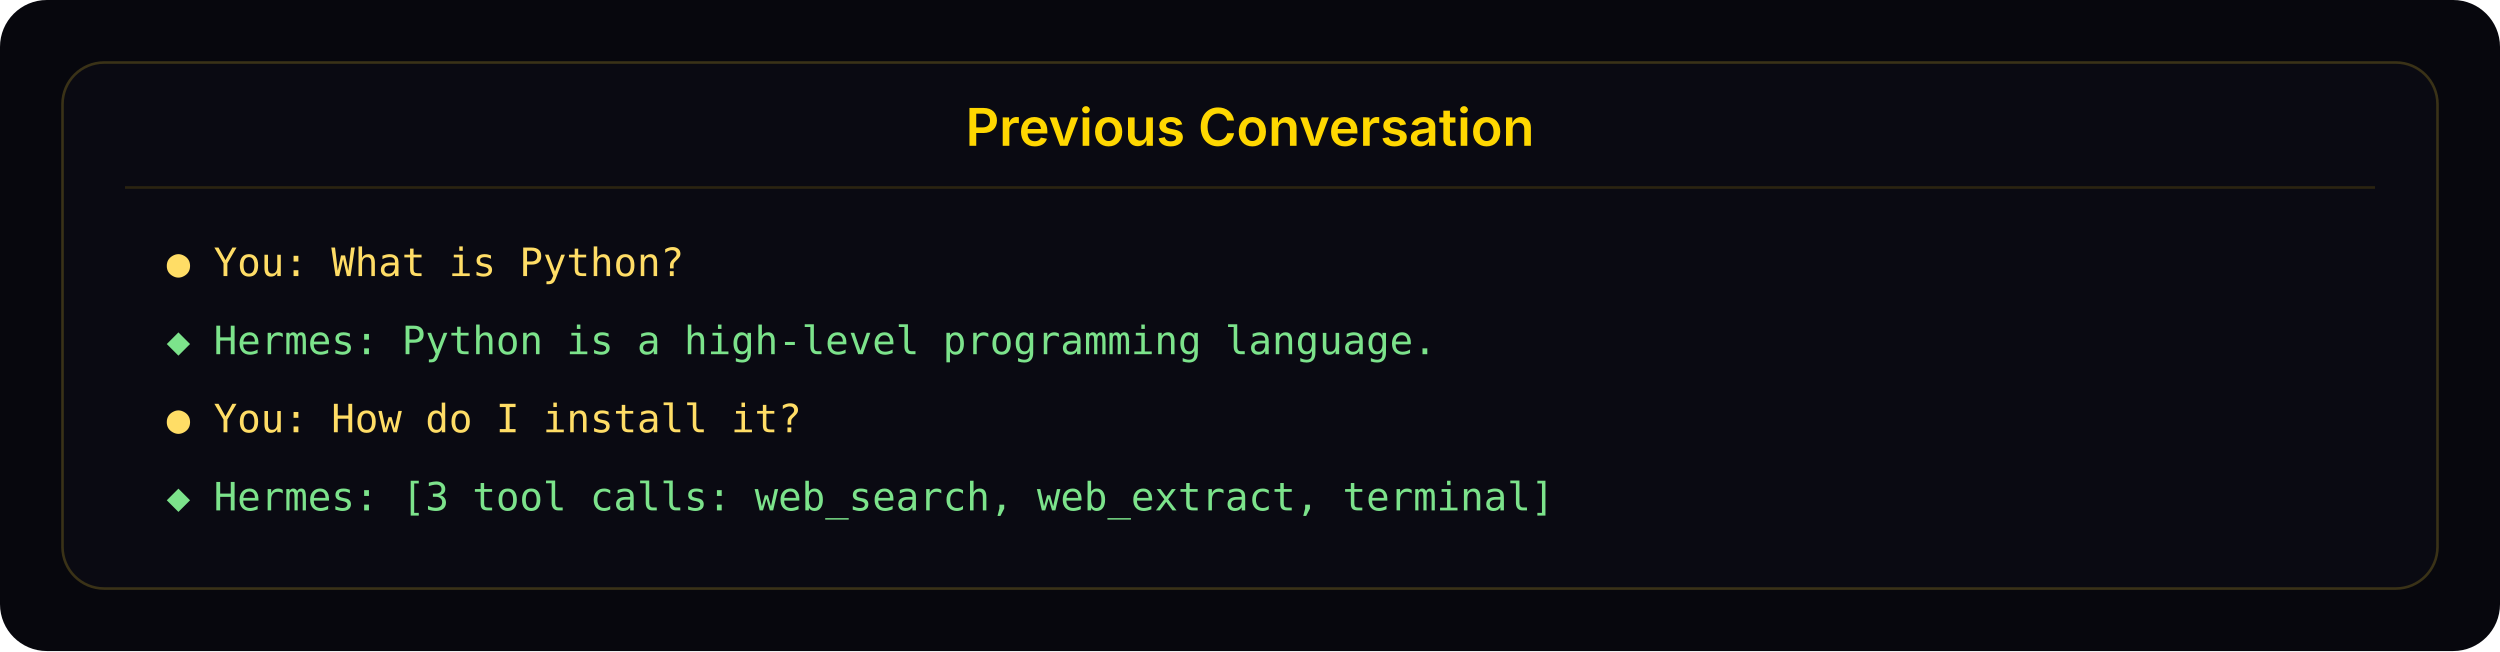
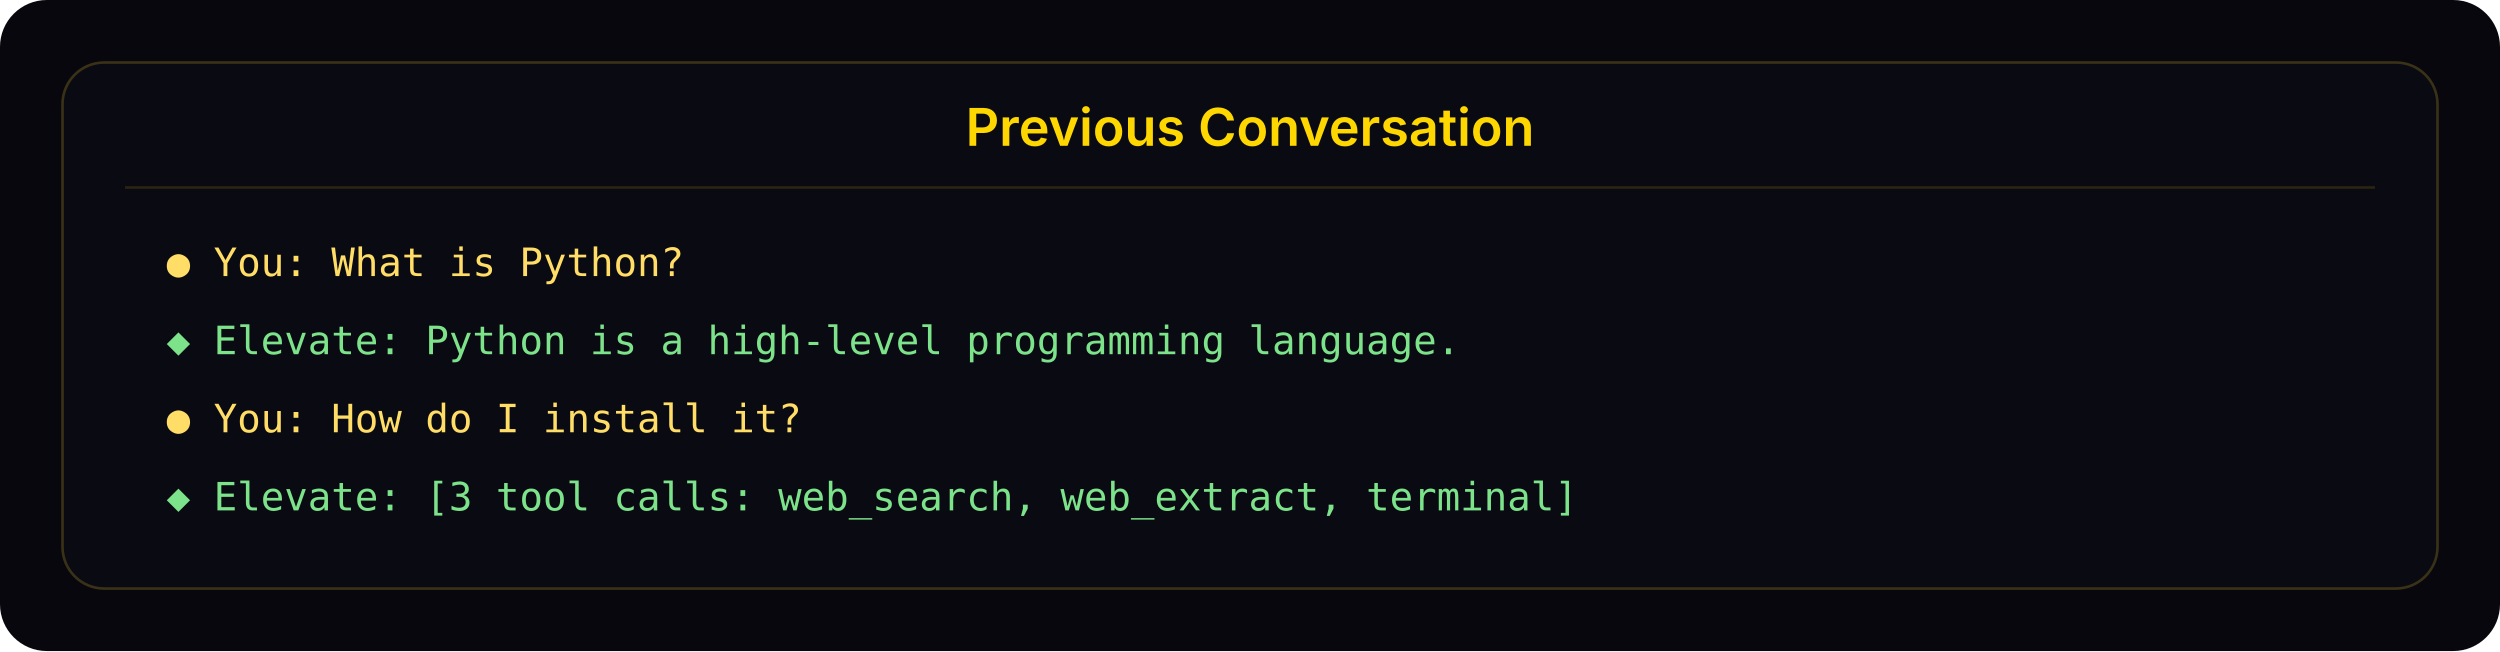
<svg xmlns="http://www.w3.org/2000/svg" width="960" height="250" viewBox="0 0 960 250" role="img" aria-labelledby="title desc">
  <rect width="960" height="250" rx="18" fill="#07070d" />
  <rect x="24" y="24" width="912" height="202" rx="16" fill="#0a0a12" stroke="#3a3217" />
  <text x="480" y="56" text-anchor="middle" fill="#ffd700" font-family="Inter, sans-serif" font-size="20" font-weight="600">Previous Conversation</text>
  <line x1="48" y1="72" x2="912" y2="72" stroke="#2b2410" />
  <text x="64" y="106" fill="#ffdd66" font-family="JetBrains Mono, monospace" font-size="15">● You: What is Python?</text>
-   <text x="64" y="136" fill="#7ce38b" font-family="JetBrains Mono, monospace" font-size="15">◆ Hermes: Python is a high-level programming language.</text>
+   <text x="64" y="136" fill="#7ce38b" font-family="JetBrains Mono, monospace" font-size="15">◆ Elevate: Python is a high-level programming language.</text>
  <text x="64" y="166" fill="#ffdd66" font-family="JetBrains Mono, monospace" font-size="15">● You: How do I install it?</text>
-   <text x="64" y="196" fill="#7ce38b" font-family="JetBrains Mono, monospace" font-size="15">◆ Hermes: [3 tool calls: web_search, web_extract, terminal]</text>
+   <text x="64" y="196" fill="#7ce38b" font-family="JetBrains Mono, monospace" font-size="15">◆ Elevate: [3 tool calls: web_search, web_extract, terminal]</text>
</svg>
